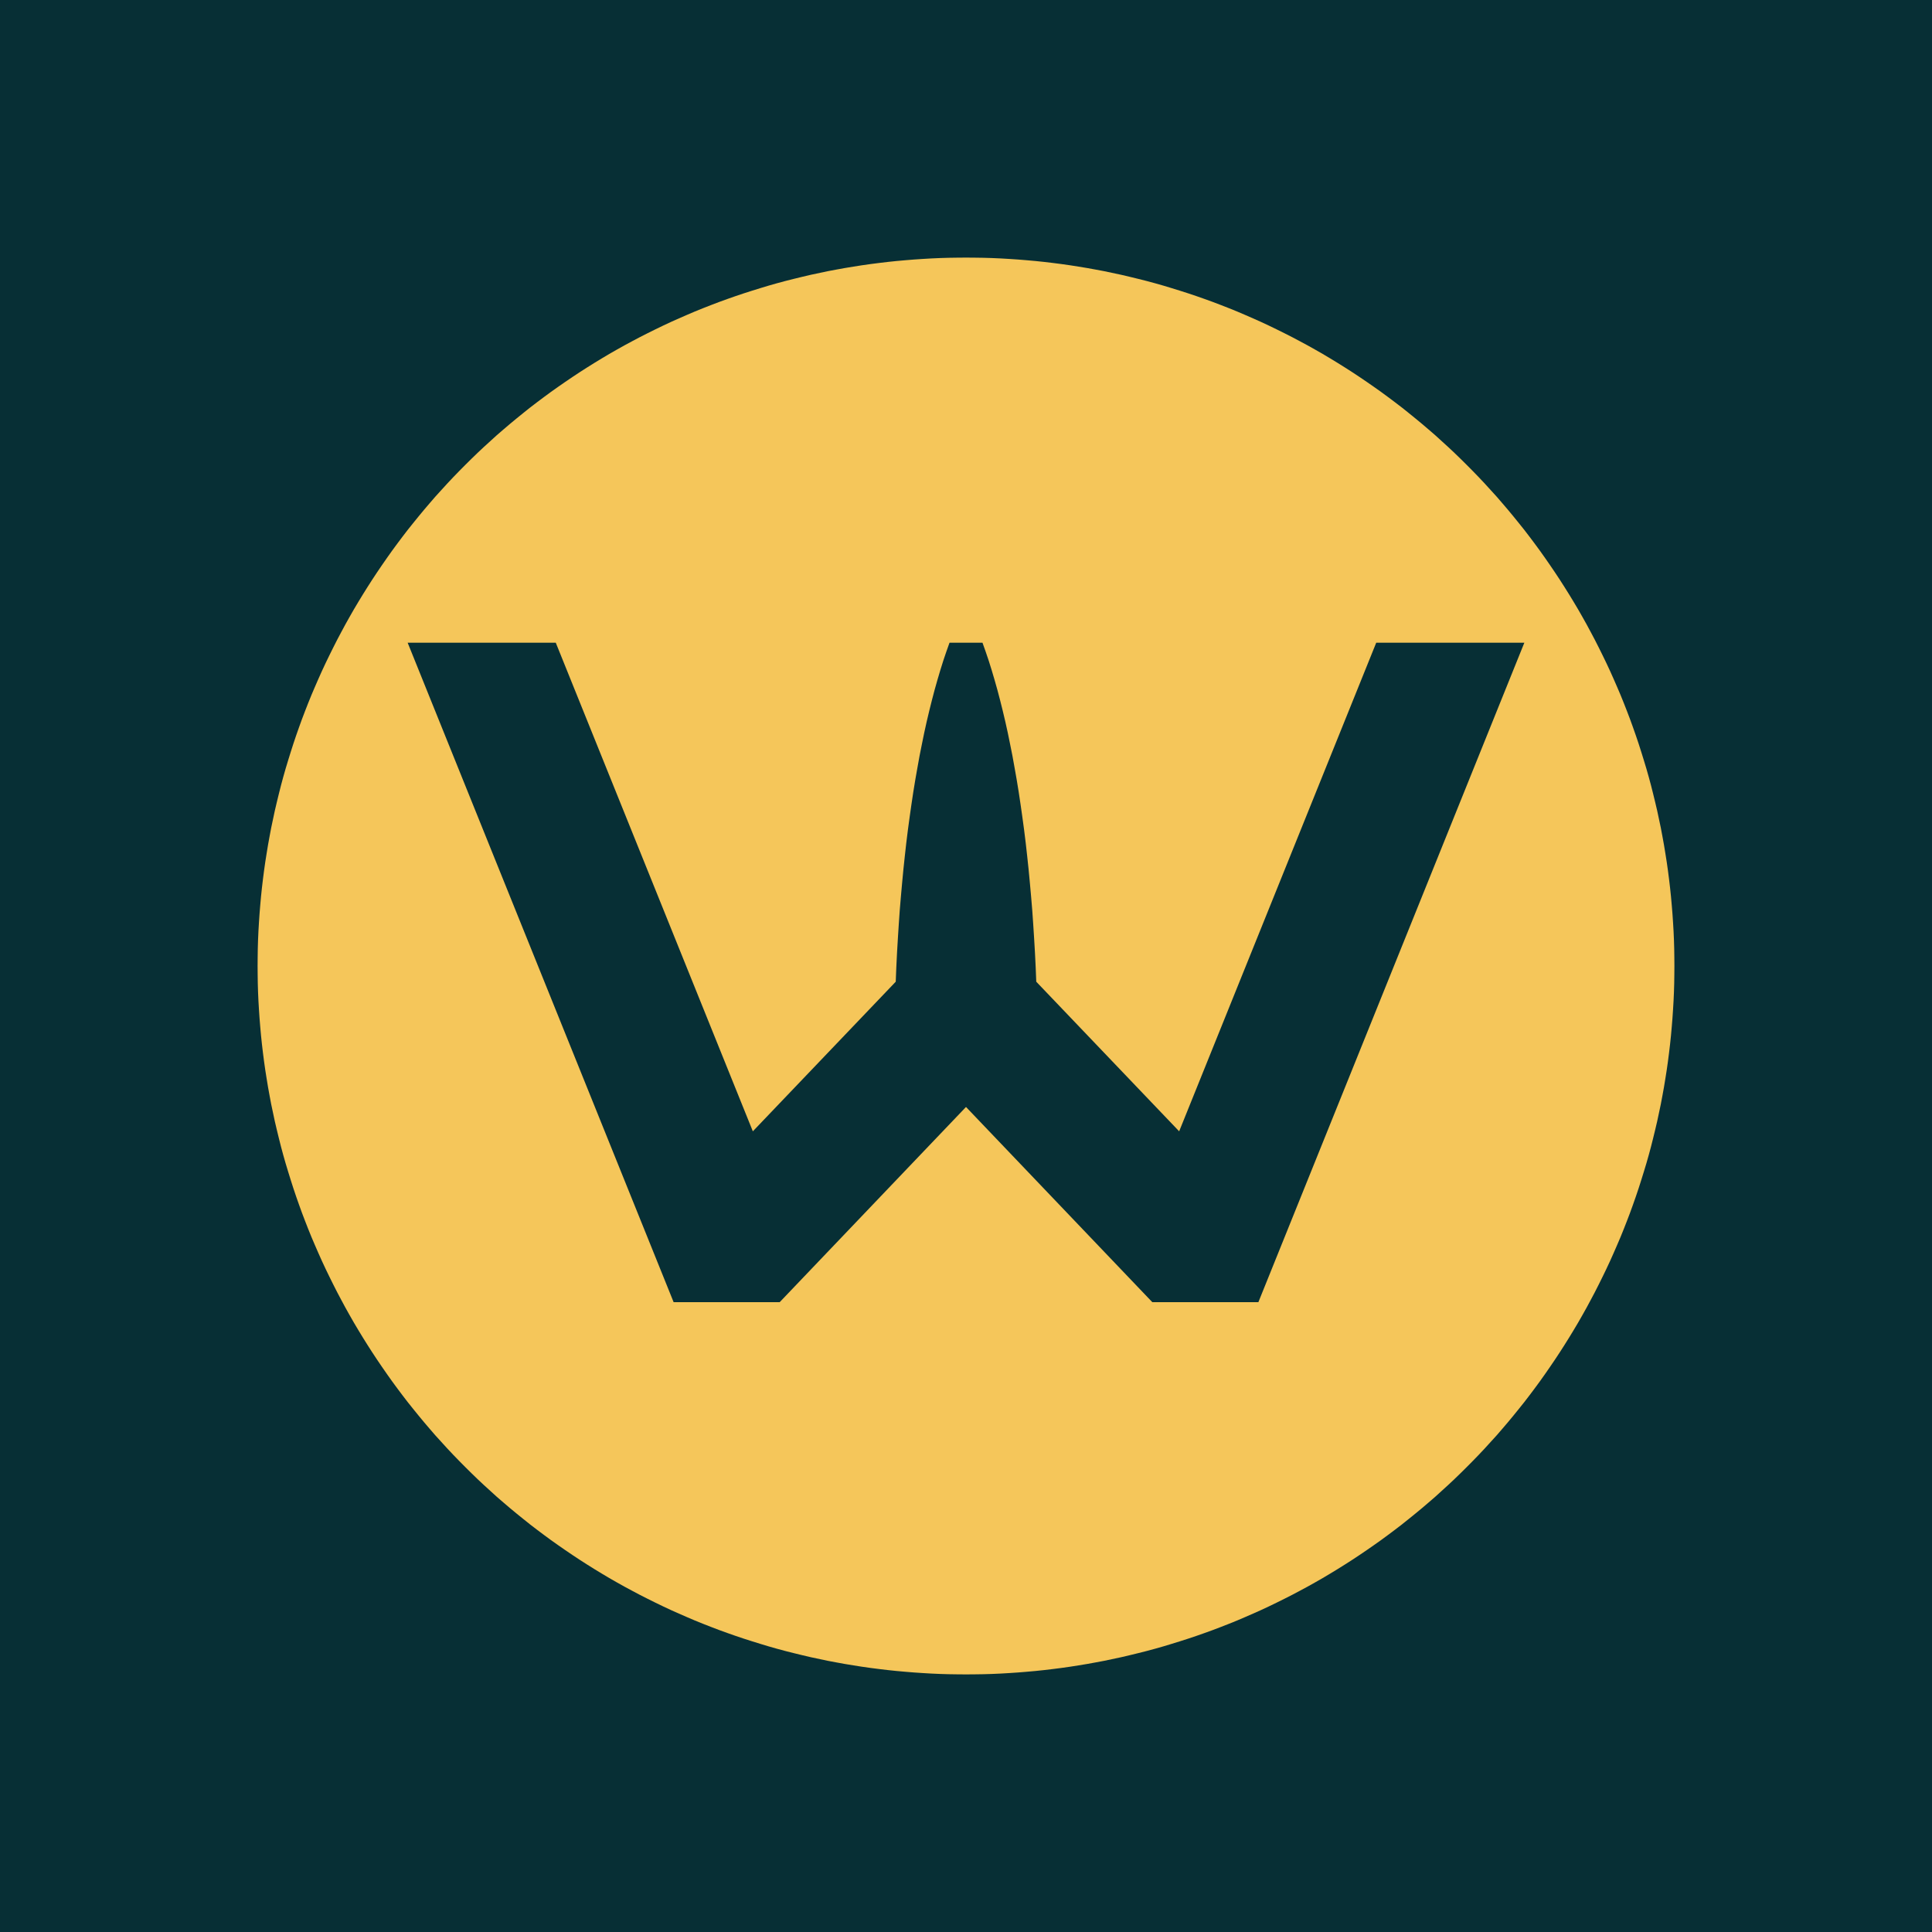
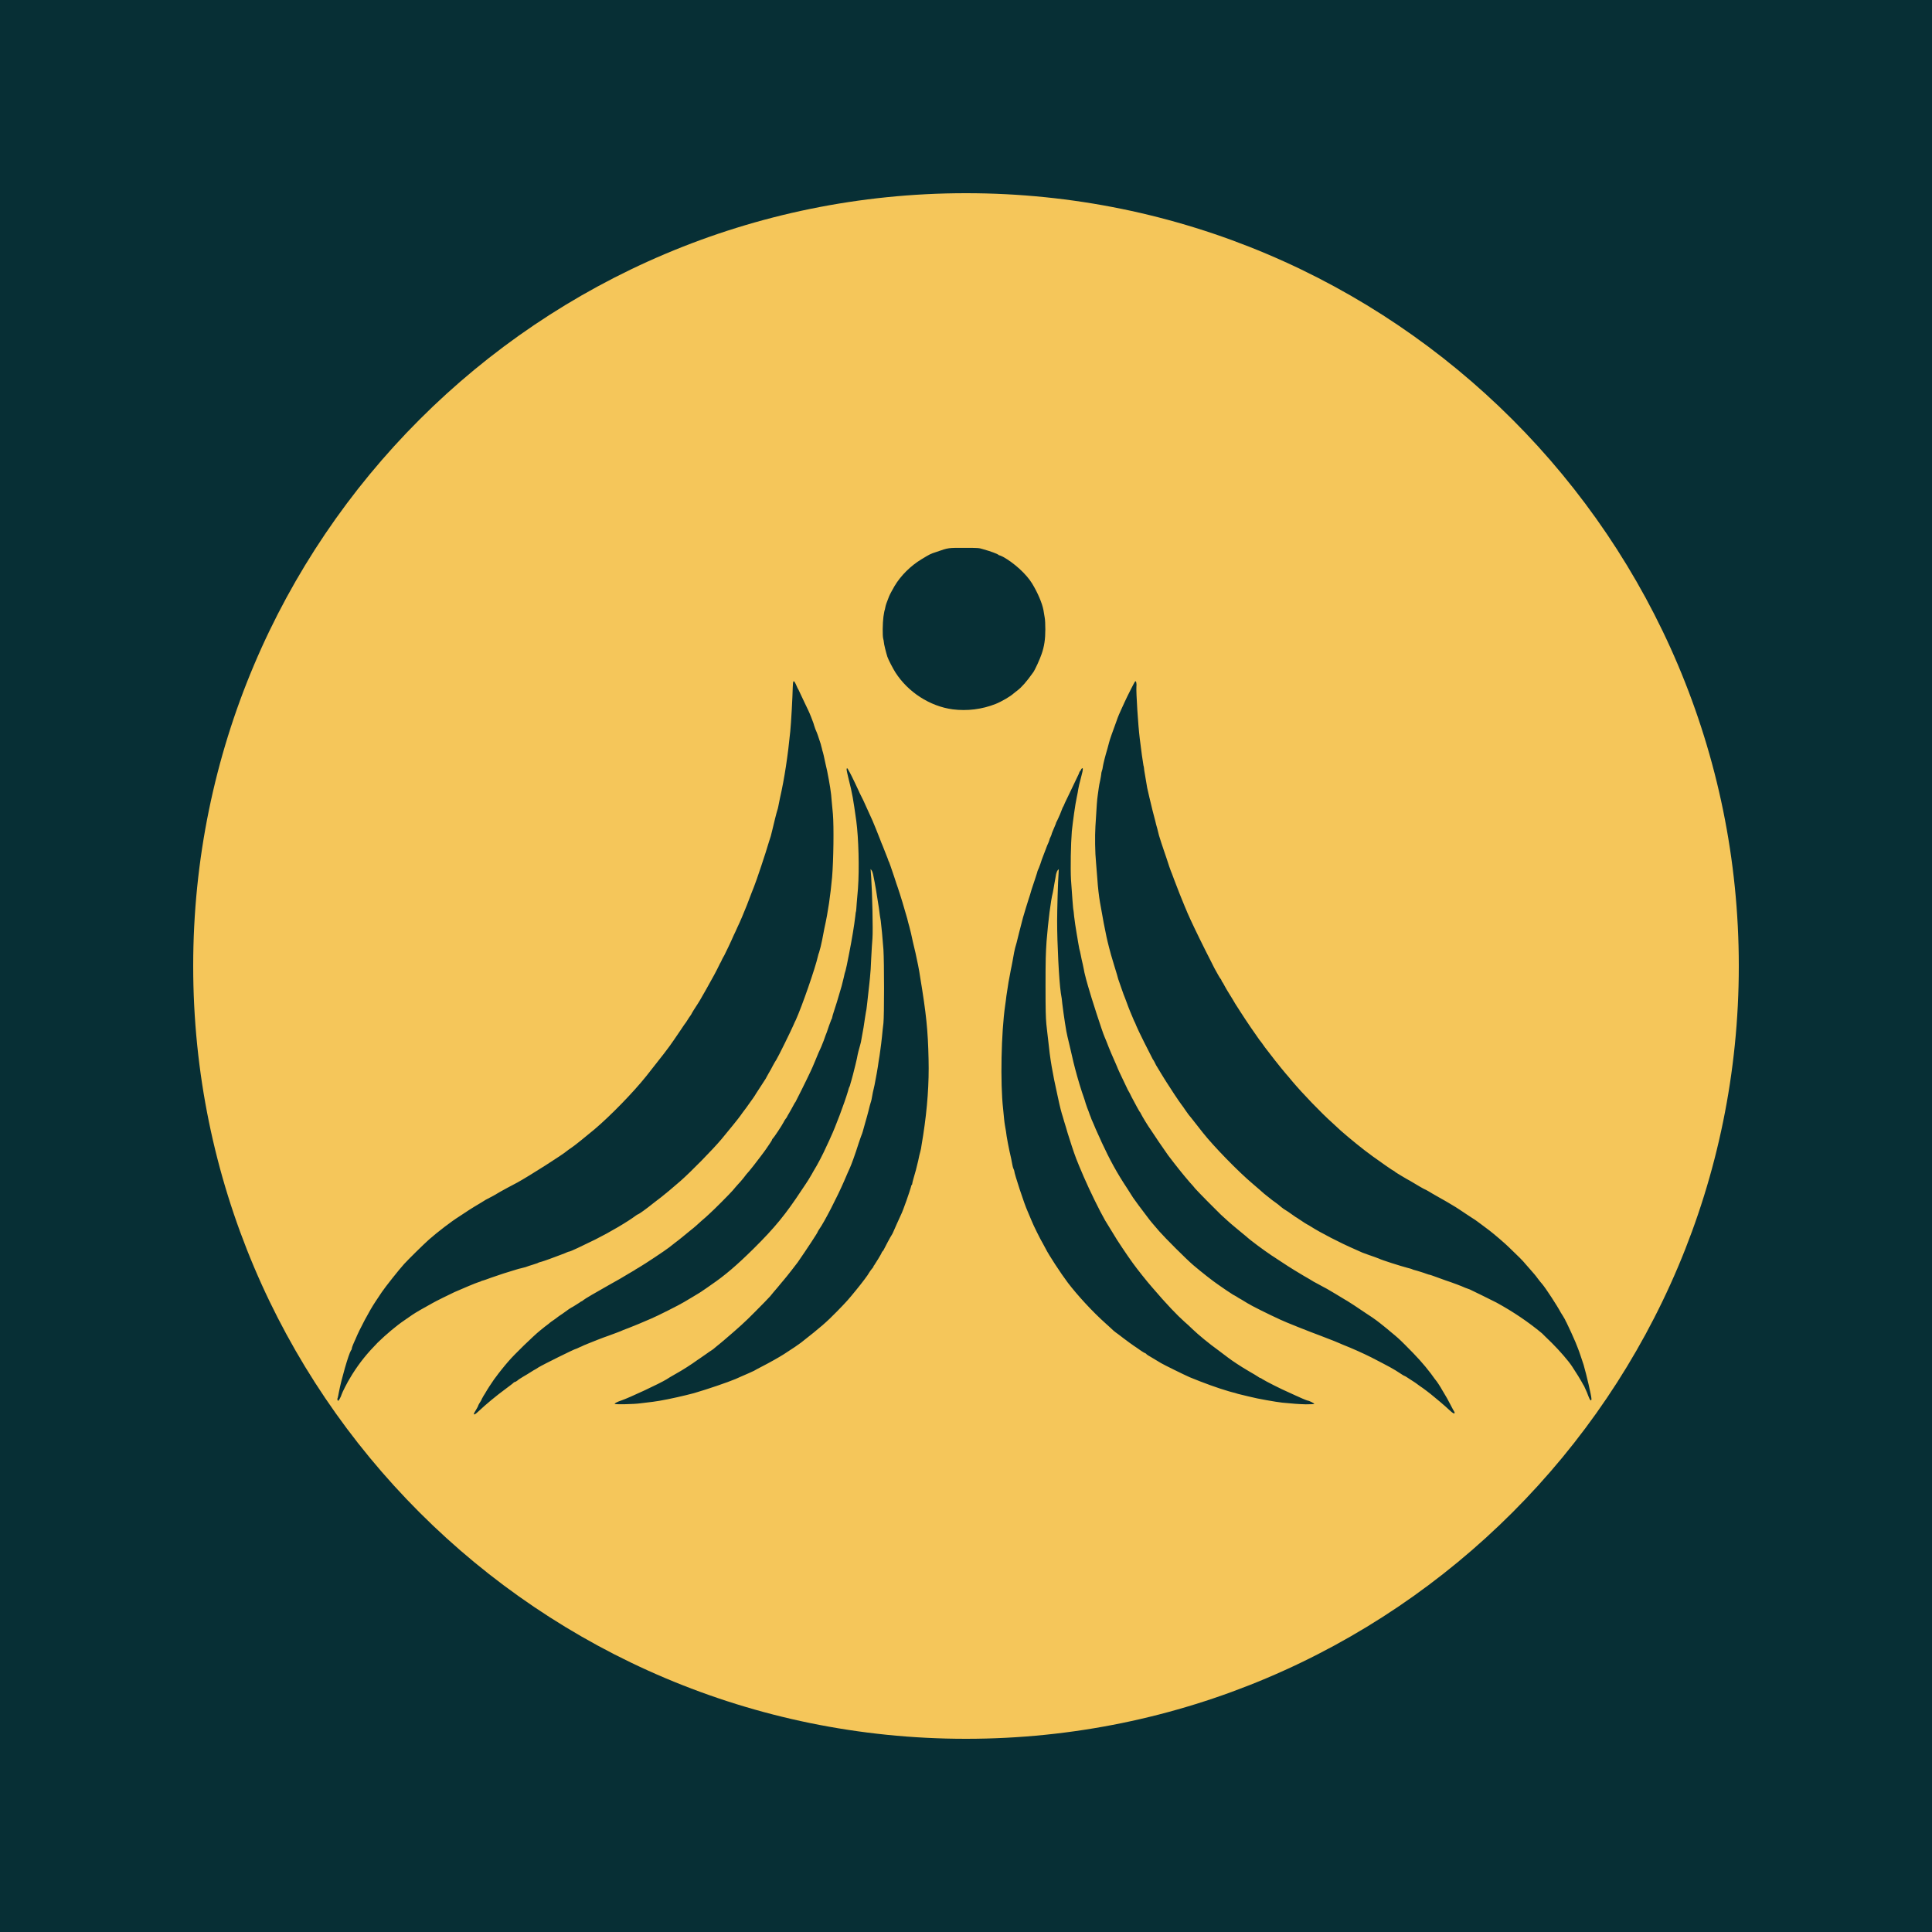
- <svg xmlns="http://www.w3.org/2000/svg" viewBox="0 0 240 240" color="#16302F" role="img" aria-label="SaWadee Burn avatar">
+ <svg xmlns="http://www.w3.org/2000/svg" viewBox="0 0 240 240" role="img" aria-label="SaWadee Burn avatar">
  <rect width="240" height="240" fill="#072F35" />
-   <g transform="translate(120 120) scale(0.80) translate(-120 -120)">
-     <path fill="#F5C65A" fill-rule="evenodd" d="M229.99 118.65 229.97 117.3 229.93 115.95 229.87 114.6 229.79 113.25 229.7 111.91 229.59 110.56 229.47 109.22 229.33 107.88 229.17 106.53 229 105.2 228.81 103.86 228.6 102.53 228.38 101.19 228.14 99.87 227.89 98.54 227.61 97.22 227.33 95.9 227.02 94.58 226.7 93.27 226.37 91.96 226.02 90.66 225.65 89.36 225.26 88.07 224.86 86.78 224.45 85.5 224.02 84.22 223.57 82.94 223.11 81.67 222.63 80.41 222.14 79.16 221.63 77.9 221.1 76.66 220.56 75.42 220.01 74.19 219.44 72.97 218.85 71.75 218.25 70.54 217.64 69.34 217.01 68.15 216.37 66.96 215.71 65.78 215.04 64.61 214.35 63.45 213.65 62.3 212.93 61.15 212.2 60.01 211.46 58.89 210.7 57.77 209.93 56.66 209.15 55.56 208.35 54.47 207.54 53.39 206.72 52.32 205.88 51.27 205.03 50.22 204.17 49.18 203.29 48.15 202.41 47.13 201.5 46.13 200.59 45.13 199.67 44.15 198.73 43.18 197.78 42.22 196.82 41.27 195.85 40.33 194.87 39.41 193.87 38.5 192.87 37.59 191.85 36.71 190.82 35.83 189.78 34.97 188.73 34.12 187.68 33.28 186.61 32.46 185.53 31.65 184.44 30.85 183.34 30.07 182.23 29.3 181.11 28.54 179.99 27.8 178.85 27.07 177.7 26.35 176.55 25.65 175.39 24.96 174.22 24.29 173.04 23.63 171.85 22.99 170.66 22.36 169.46 21.75 168.25 21.15 167.03 20.56 165.81 19.99 164.58 19.44 163.34 18.9 162.1 18.37 160.84 17.86 159.59 17.37 158.33 16.89 157.06 16.43 155.78 15.98 154.5 15.55 153.22 15.14 151.93 14.74 150.64 14.35 149.34 13.98 148.04 13.63 146.73 13.3 145.42 12.98 144.1 12.67 142.78 12.39 141.46 12.11 140.13 11.86 138.81 11.62 137.47 11.4 136.14 11.19 134.8 11 133.47 10.83 132.12 10.67 130.78 10.53 129.44 10.41 128.09 10.3 126.75 10.21 125.4 10.13 124.05 10.07 122.7 10.03 121.35 10.01 120 10 118.65 10.01 117.3 10.03 115.95 10.07 114.6 10.13 113.25 10.21 111.91 10.3 110.56 10.41 109.22 10.53 107.88 10.67 106.53 10.83 105.2 11 103.86 11.19 102.53 11.4 101.19 11.62 99.87 11.86 98.54 12.11 97.22 12.39 95.9 12.67 94.58 12.98 93.27 13.3 91.96 13.63 90.66 13.98 89.36 14.35 88.07 14.74 86.78 15.14 85.5 15.55 84.22 15.98 82.94 16.43 81.67 16.89 80.41 17.37 79.16 17.86 77.9 18.37 76.66 18.9 75.42 19.44 74.19 19.99 72.97 20.56 71.75 21.15 70.54 21.75 69.34 22.36 68.15 22.99 66.96 23.63 65.78 24.29 64.61 24.96 63.45 25.65 62.3 26.35 61.15 27.07 60.01 27.8 58.89 28.54 57.77 29.3 56.66 30.07 55.56 30.85 54.47 31.65 53.39 32.46 52.32 33.28 51.27 34.12 50.22 34.97 49.18 35.83 48.15 36.71 47.13 37.59 46.13 38.5 45.13 39.41 44.15 40.33 43.18 41.27 42.22 42.22 41.27 43.18 40.33 44.15 39.41 45.13 38.5 46.13 37.59 47.13 36.71 48.15 35.83 49.18 34.97 50.22 34.12 51.27 33.28 52.32 32.46 53.39 31.65 54.47 30.85 55.56 30.07 56.66 29.3 57.77 28.54 58.89 27.8 60.01 27.07 61.15 26.35 62.3 25.65 63.45 24.96 64.61 24.29 65.78 23.63 66.96 22.99 68.15 22.36 69.34 21.75 70.54 21.15 71.75 20.56 72.97 19.99 74.19 19.44 75.42 18.9 76.66 18.37 77.9 17.86 79.16 17.37 80.41 16.89 81.67 16.43 82.94 15.98 84.22 15.55 85.5 15.14 86.78 14.74 88.07 14.35 89.36 13.98 90.66 13.63 91.96 13.3 93.27 12.98 94.58 12.67 95.9 12.39 97.22 12.11 98.54 11.86 99.87 11.62 101.19 11.4 102.53 11.19 103.86 11 105.2 10.83 106.53 10.67 107.88 10.53 109.22 10.41 110.56 10.3 111.91 10.21 113.25 10.13 114.6 10.07 115.95 10.03 117.3 10.01 118.65 10 120 10.01 121.35 10.03 122.7 10.07 124.05 10.13 125.4 10.21 126.75 10.3 128.09 10.41 129.44 10.53 130.78 10.67 132.12 10.83 133.47 11 134.8 11.19 136.14 11.4 137.47 11.62 138.81 11.86 140.13 12.11 141.46 12.39 142.78 12.67 144.1 12.98 145.42 13.3 146.73 13.63 148.04 13.98 149.34 14.35 150.64 14.74 151.93 15.14 153.22 15.55 154.5 15.98 155.78 16.43 157.06 16.89 158.33 17.37 159.59 17.86 160.84 18.37 162.1 18.9 163.34 19.44 164.58 19.99 165.81 20.56 167.03 21.15 168.25 21.75 169.46 22.36 170.66 22.99 171.85 23.63 173.04 24.29 174.22 24.96 175.39 25.65 176.55 26.35 177.7 27.07 178.85 27.8 179.99 28.54 181.11 29.3 182.23 30.07 183.34 30.85 184.44 31.65 185.53 32.46 186.61 33.28 187.68 34.12 188.73 34.97 189.78 35.83 190.82 36.71 191.85 37.59 192.87 38.5 193.87 39.41 194.87 40.33 195.85 41.27 196.82 42.22 197.78 43.18 198.73 44.15 199.67 45.13 200.59 46.13 201.5 47.13 202.41 48.15 203.29 49.18 204.17 50.22 205.03 51.27 205.88 52.32 206.72 53.39 207.54 54.47 208.35 55.56 209.15 56.66 209.93 57.77 210.7 58.89 211.46 60.01 212.2 61.15 212.93 62.3 213.65 63.45 214.35 64.61 215.04 65.78 215.71 66.96 216.37 68.15 217.01 69.34 217.64 70.54 218.25 71.75 218.85 72.97 219.44 74.19 220.01 75.42 220.56 76.66 221.1 77.9 221.63 79.16 222.14 80.41 222.63 81.67 223.11 82.94 223.57 84.22 224.02 85.5 224.45 86.78 224.86 88.07 225.26 89.36 225.65 90.66 226.02 91.96 226.37 93.27 226.7 94.58 227.02 95.9 227.33 97.22 227.61 98.54 227.89 99.87 228.14 101.19 228.38 102.53 228.6 103.86 228.81 105.2 229 106.53 229.17 107.88 229.33 109.22 229.47 110.56 229.59 111.91 229.7 113.25 229.79 114.6 229.87 115.95 229.93 117.3 229.97 118.65 229.99 120 230 121.35 229.99 122.7 229.97 124.05 229.93 125.4 229.87 126.75 229.79 128.09 229.7 129.44 229.59 130.78 229.47 132.12 229.33 133.47 229.17 134.8 229 136.14 228.81 137.47 228.6 138.81 228.38 140.13 228.14 141.46 227.89 142.78 227.61 144.1 227.33 145.42 227.02 146.73 226.7 148.04 226.37 149.34 226.02 150.64 225.65 151.93 225.26 153.22 224.86 154.5 224.45 155.78 224.02 157.06 223.57 158.33 223.11 159.59 222.63 160.84 222.14 162.1 221.63 163.34 221.1 164.58 220.56 165.81 220.01 167.03 219.44 168.25 218.85 169.46 218.25 170.66 217.64 171.85 217.01 173.04 216.37 174.22 215.71 175.39 215.04 176.55 214.35 177.7 213.65 178.85 212.93 179.99 212.2 181.11 211.46 182.23 210.7 183.34 209.93 184.44 209.15 185.53 208.35 186.61 207.54 187.68 206.72 188.73 205.88 189.78 205.03 190.82 204.17 191.85 203.29 192.87 202.41 193.87 201.5 194.87 200.59 195.85 199.67 196.82 198.73 197.78 197.78 198.73 196.82 199.67 195.85 200.59 194.87 201.5 193.87 202.41 192.87 203.29 191.85 204.17 190.82 205.03 189.78 205.88 188.73 206.72 187.68 207.54 186.61 208.35 185.53 209.15 184.44 209.93 183.34 210.7 182.23 211.46 181.11 212.2 179.99 212.93 178.85 213.65 177.7 214.35 176.55 215.04 175.39 215.71 174.22 216.37 173.04 217.01 171.85 217.64 170.66 218.25 169.46 218.85 168.25 219.44 167.03 220.01 165.81 220.56 164.58 221.1 163.34 221.63 162.1 222.14 160.84 222.63 159.59 223.11 158.33 223.57 157.06 224.02 155.78 224.45 154.5 224.86 153.22 225.26 151.93 225.65 150.64 226.02 149.34 226.37 148.04 226.7 146.73 227.02 145.42 227.33 144.1 227.61 142.78 227.89 141.46 228.14 140.13 228.38 138.81 228.6 137.47 228.81 136.14 229 134.8 229.17 133.47 229.33 132.12 229.47 130.78 229.59 129.44 229.7 128.09 229.79 126.75 229.87 125.4 229.93 124.05 229.97 122.7 229.99 121.35 230 120Z M120 141.89 91.07 172.2 74.6 172.2 33.3 69.8 56.3 69.8 86.9 145.67 109.09 122.44 109.18 120.19 109.29 117.96 109.42 115.75 109.56 113.55 109.71 111.38 109.89 109.23 110.08 107.11 110.28 105 110.5 102.93 110.73 100.87 110.98 98.85 111.25 96.86 111.53 94.89 111.82 92.96 112.13 91.06 112.46 89.19 112.79 87.36 113.15 85.56 113.51 83.8 113.89 82.08 114.29 80.39 114.7 78.75 115.12 77.15 115.56 75.59 116.01 74.07 116.47 72.6 116.95 71.18 117.44 69.8 122.56 69.8 123.05 71.18 123.53 72.6 123.99 74.07 124.44 75.59 124.88 77.15 125.3 78.75 125.71 80.39 126.11 82.08 126.49 83.8 126.85 85.56 127.21 87.36 127.54 89.19 127.87 91.06 128.18 92.96 128.47 94.89 128.75 96.86 129.02 98.85 129.27 100.87 129.5 102.93 129.72 105 129.92 107.11 130.11 109.23 130.29 111.38 130.44 113.55 130.58 115.75 130.71 117.96 130.82 120.19 130.91 122.44 153.1 145.67 183.7 69.8 206.7 69.8 165.4 172.2 148.93 172.2Z" />
+   <circle cx="120" cy="120" r="96" fill="#F5C65A" />
+   <g transform="translate(41.9 67.1) scale(0.62)">
+     <path fill="#072F35" fill-rule="evenodd" transform="translate(0 1.5) scale(0.4148)" d="M66.0 418.4C66.0 418.2 66.4 417.4 67.0 416.5C67.5 415.6 68.0 414.8 68.0 414.6C68.0 414.5 68.3 413.8 68.7 413.2C69.1 412.6 69.6 411.8 69.7 411.5C69.8 411.1 70.1 410.7 70.2 410.5C70.3 410.2 70.9 409.3 71.4 408.5C72.4 406.7 74.5 403.5 75.7 401.8C76.1 401.3 76.7 400.5 76.9 400.2C77.5 399.3 81.0 394.9 82.7 393.0C85.5 389.7 94.8 380.7 97.9 378.2C99.6 376.8 101.5 375.3 102.1 374.9C102.6 374.4 104.0 373.4 105.2 372.6C106.3 371.7 107.9 370.6 108.7 370.1C111.5 368.0 112.6 367.3 114.1 366.5C114.9 366.0 116.1 365.2 116.8 364.8C117.4 364.3 118.0 364.0 118.1 364.0C118.2 364.0 118.5 363.8 118.8 363.5C119.3 363.0 125.1 359.6 131.0 356.3C133.1 355.1 135.6 353.7 136.5 353.2C139.4 351.5 143.0 349.3 143.6 349.0C143.9 348.7 144.9 348.2 145.7 347.7C148.6 346.0 158.4 339.5 160.3 338.0C160.9 337.5 162.2 336.5 163.1 335.8C164.0 335.1 165.5 334.0 166.3 333.3C167.1 332.6 169.1 331.0 170.7 329.7C172.3 328.5 174.6 326.4 175.9 325.2C177.2 324.1 178.9 322.6 179.5 322.0C182.0 319.8 189.6 312.1 191.0 310.5C191.7 309.6 192.9 308.3 193.5 307.6C194.2 306.9 195.4 305.5 196.2 304.5C197.0 303.4 198.2 301.9 198.9 301.2C199.5 300.4 200.5 299.2 201.0 298.6C201.5 297.9 203.0 296.0 204.3 294.3C205.5 292.7 206.8 291.0 207.1 290.5C207.4 290.1 208.1 289.0 208.8 288.0C209.4 287.1 210.0 286.2 210.0 286.0C210.0 285.9 210.1 285.6 210.3 285.5C210.8 285.1 214.8 279.1 215.6 277.5C215.9 276.9 216.3 276.2 216.5 276.0C216.7 275.8 216.9 275.4 217.1 275.2C217.2 274.9 217.7 274.0 218.2 273.2C218.7 272.3 219.6 270.8 220.1 269.8C220.6 268.9 221.1 267.9 221.3 267.8C221.5 267.5 227.0 256.5 228.7 252.8C229.1 252.0 230.0 249.9 230.7 248.2C231.4 246.5 232.2 244.6 232.4 244.1C233.5 241.7 234.0 240.7 235.0 238.0C235.5 236.4 236.2 234.7 236.4 234.2C236.6 233.7 237.1 232.2 237.6 230.7C238.1 229.3 238.6 228.0 238.7 227.8C238.8 227.7 239.0 227.4 239.0 227.1C239.0 226.9 239.5 225.0 240.2 223.0C240.9 221.0 241.8 217.9 242.3 216.2C242.8 214.5 243.4 212.5 243.6 211.8C243.8 211.1 244.2 209.3 244.6 207.8C244.9 206.3 245.3 204.7 245.5 204.3C245.6 203.9 245.9 202.7 246.1 201.7C246.3 200.7 246.8 198.2 247.2 196.2C248.6 189.1 249.7 182.4 250.2 178.1C250.3 176.8 250.5 175.6 250.6 175.5C250.6 175.4 250.8 173.7 250.9 171.7C251.1 169.7 251.3 166.6 251.5 164.7C252.2 155.1 251.8 140.3 250.7 132.1C249.2 121.4 248.8 118.9 247.0 111.8C246.0 107.6 245.8 106.8 246.2 106.6C246.3 106.5 246.6 106.8 246.8 107.3C247.0 107.7 247.4 108.4 247.6 108.7C248.1 109.5 252.0 117.7 252.0 117.8C252.0 117.9 252.4 118.7 252.9 119.7C253.4 120.6 254.6 123.1 255.5 125.2C257.4 129.4 257.8 130.3 258.5 131.8C259.2 133.4 261.1 138.1 262.1 140.7C262.6 142.0 263.2 143.6 263.5 144.2C264.1 145.8 265.5 149.2 265.9 150.3C266.1 150.9 266.3 151.6 266.5 151.8C266.8 152.5 267.2 153.7 269.0 159.0C269.8 161.4 270.5 163.7 270.7 164.1C272.0 167.9 274.0 174.5 275.3 179.2C275.5 180.2 276.0 181.9 276.3 183.0C276.9 185.3 277.3 186.9 278.0 190.3C278.4 191.8 278.9 194.3 279.3 195.8C280.1 199.4 281.1 204.2 281.5 207.2C284.5 225.3 285.3 233.1 285.6 247.1C285.9 258.6 285.0 270.9 283.0 283.8C282.7 285.5 282.4 287.7 282.2 288.7C282.1 289.7 281.8 291.1 281.6 291.8C281.4 292.5 280.9 294.4 280.6 296.1C279.8 299.5 279.2 301.9 278.3 304.8C278.0 305.9 277.7 307.0 277.7 307.3C277.7 307.5 277.6 307.7 277.5 307.8C277.3 307.9 277.2 308.3 277.1 308.8C276.6 310.7 273.3 320.3 272.2 322.4C271.2 324.5 269.4 328.6 268.7 330.2C268.4 331.0 268.0 331.7 267.8 332.0C267.5 332.3 264.2 338.5 263.9 339.2C263.8 339.4 263.6 339.7 263.4 339.9C263.1 340.1 263.0 340.4 263.0 340.5C263.0 340.8 259.7 346.2 259.3 346.7C259.1 346.8 259.0 347.1 259.0 347.2C259.0 347.4 258.6 348.0 258.1 348.5C257.6 349.1 257.1 349.9 256.9 350.2C256.5 351.1 253.4 355.2 250.7 358.5C246.7 363.4 246.0 364.2 241.2 369.1C236.4 374.0 233.7 376.4 224.0 384.0C222.7 385.0 220.2 386.7 215.7 389.6C213.5 391.0 209.1 393.5 205.2 395.5C203.5 396.4 201.7 397.3 201.3 397.6C200.5 398.0 197.6 399.3 195.0 400.4C193.9 400.9 192.7 401.4 192.3 401.6C188.5 403.2 178.8 406.5 172.3 408.4C167.8 409.6 160.4 411.3 155.6 412.1C153.4 412.5 152.3 412.6 146.5 413.3C142.9 413.8 134.2 413.9 134.0 413.6C133.9 413.3 135.2 412.6 137.3 411.9C140.9 410.7 155.7 403.8 159.1 401.7C160.3 400.9 160.5 400.8 163.8 398.9C166.4 397.5 171.4 394.3 174.1 392.3C174.8 391.9 175.8 391.1 176.3 390.8C176.9 390.4 177.9 389.7 178.6 389.2C179.3 388.7 180.1 388.1 180.5 387.9C180.9 387.7 182.1 386.8 183.2 385.8C184.4 384.9 186.2 383.3 187.3 382.4C193.6 377.0 196.7 374.3 201.9 369.0C205.2 365.7 208.4 362.4 209.1 361.6C209.8 360.7 211.4 358.8 212.7 357.3C213.9 355.8 215.3 354.2 215.7 353.7C217.1 352.1 221.6 346.3 222.4 345.2C226.9 338.7 232.0 330.9 232.0 330.6C232.0 330.5 232.3 329.9 232.8 329.2C235.2 325.9 241.7 313.2 244.8 306.0C246.0 303.1 247.3 300.3 247.6 299.6C248.3 298.1 250.2 292.9 251.8 287.8C252.4 285.9 253.1 284.1 253.2 283.8C253.3 283.6 253.6 282.8 253.8 282.1C254.0 281.4 254.5 279.5 255.0 277.8C255.5 276.2 256.2 273.5 256.6 272.0C257.0 270.4 257.4 268.7 257.6 268.2C257.9 267.4 258.2 266.1 258.7 263.1C258.9 262.4 259.2 260.8 259.5 259.6C260.1 256.6 261.1 251.2 261.5 248.0C261.8 246.5 262.1 244.1 262.3 242.7C262.5 241.3 262.9 238.3 263.1 236.2C263.3 234.1 263.6 231.1 263.8 229.7C264.2 226.1 264.2 200.4 263.8 194.1C263.4 188.6 262.8 182.6 262.5 180.2C262.3 179.3 261.9 176.5 261.6 174.0C261.2 171.4 260.6 167.5 260.2 165.2C259.8 162.9 259.3 160.1 259.0 158.8C258.8 157.5 258.4 156.3 258.1 155.9C257.8 155.5 257.6 155.2 257.6 155.3C257.6 155.3 257.7 157.2 257.9 159.5C258.4 166.7 258.8 184.8 258.5 188.7C258.3 190.6 258.1 194.9 257.9 198.3C257.8 201.8 257.5 206.0 257.3 207.7C257.1 209.4 256.9 212.0 256.7 213.3C256.0 219.6 255.7 222.5 255.6 223.0C255.5 223.3 255.2 225.2 254.9 227.1C254.5 230.2 254.0 233.0 253.2 237.3C253.1 238.2 252.8 239.4 252.6 240.1C252.0 242.1 251.4 244.4 251.0 246.7C250.5 249.0 250.4 249.3 249.1 254.5C248.6 256.3 248.1 258.3 247.9 258.8C247.8 259.3 247.6 259.9 247.5 260.2C247.3 260.4 246.9 261.6 246.6 262.8C245.0 268.2 240.5 280.2 238.3 284.8C238.0 285.5 237.3 287.1 236.7 288.3C234.4 293.4 232.2 297.6 230.0 301.2C229.7 301.7 229.3 302.4 229.1 302.8C228.1 304.5 227.7 305.3 224.3 310.3C216.6 322.0 211.4 328.4 201.0 338.7C193.1 346.5 187.3 351.5 180.7 356.0C179.1 357.1 177.2 358.5 176.5 358.9C175.9 359.4 173.7 360.7 171.7 361.9C169.7 363.1 167.8 364.2 167.5 364.4C165.6 365.6 154.3 371.3 151.6 372.4C146.3 374.7 144.1 375.6 140.8 376.9C138.9 377.6 137.1 378.3 136.8 378.5C136.0 378.8 134.0 379.6 131.2 380.6C128.5 381.5 122.2 384.0 120.8 384.6C120.3 384.8 119.6 385.1 119.1 385.3C118.7 385.5 117.7 386.0 116.9 386.3C116.1 386.7 115.4 387.0 115.3 387.0C114.7 387.0 99.2 394.7 97.1 396.0C96.4 396.5 95.7 396.9 95.5 397.0C95.2 397.1 94.3 397.7 93.5 398.2C92.6 398.8 90.9 399.8 89.7 400.5C88.5 401.2 87.3 402.0 86.9 402.4C86.5 402.7 86.0 403.0 85.8 403.0C85.7 403.0 85.4 403.1 85.2 403.3C85.1 403.5 83.4 404.8 81.5 406.2C76.6 409.8 71.8 413.8 68.3 417.1C66.6 418.7 66.0 419.0 66.0 418.4ZM537.2 416.6C536.3 415.7 534.3 414.0 532.8 412.7C531.3 411.5 529.7 410.1 529.3 409.8C528.3 408.9 524.1 405.7 522.8 404.9C522.3 404.5 521.4 403.9 520.9 403.5C520.4 403.2 519.3 402.4 518.6 402.0C517.8 401.5 516.7 400.8 516.3 400.5C515.8 400.2 515.4 400.0 515.3 400.0C515.2 400.0 514.4 399.5 513.5 398.9C510.2 396.7 508.3 395.7 499.6 391.2C495.4 389.1 490.3 386.8 485.7 385.0C485.1 384.7 483.3 384.0 481.7 383.3C480.1 382.7 477.1 381.5 475.0 380.7C469.8 378.8 457.5 373.9 455.5 372.9C449.4 370.1 441.6 366.2 439.7 365.0C439.3 364.8 438.1 364.0 436.9 363.3C435.8 362.7 434.6 362.0 434.4 361.8C434.2 361.7 433.4 361.2 432.6 360.8C431.8 360.3 430.4 359.4 429.4 358.7C428.4 358.0 426.6 356.8 425.5 356.0C423.1 354.4 417.5 350.0 413.5 346.6C410.2 343.8 399.8 333.4 397.1 330.3C394.4 327.2 392.6 325.1 391.3 323.3C388.3 319.4 385.2 315.2 384.4 314.0C383.9 313.2 382.6 311.2 381.6 309.6C376.5 301.9 373.2 295.8 369.2 287.2C369.0 286.6 368.1 284.8 367.4 283.2C366.7 281.6 365.7 279.5 365.4 278.6C365.0 277.6 364.5 276.5 364.3 276.1C364.2 275.7 363.8 274.7 363.5 274.0C363.2 273.2 362.7 271.6 362.2 270.5C361.8 269.3 361.2 267.7 361.0 266.8C360.7 266.0 360.2 264.3 359.7 263.0C358.1 258.1 356.6 252.7 355.6 248.6C354.4 243.2 352.9 237.1 352.7 236.2C352.1 234.0 350.9 226.0 350.2 220.3C350.1 219.0 349.8 216.6 349.5 215.2C348.6 209.1 347.7 191.2 347.7 180.3C347.7 175.3 348.1 160.7 348.4 157.3L348.5 155.3L348.0 155.8C347.7 156.1 347.4 156.9 347.2 157.7C347.1 158.5 346.7 160.5 346.4 162.2C346.1 163.9 345.8 165.9 345.6 166.7C344.6 170.6 343.4 180.2 342.6 190.1C342.2 196.2 342.1 198.8 342.1 211.6C342.1 223.8 342.2 226.7 342.5 230.2C342.8 232.5 343.1 236.0 343.4 238.1C344.3 247.0 345.4 253.5 347.9 264.7C349.2 270.8 349.7 272.6 350.5 275.1C350.7 275.9 351.4 278.2 352.0 280.1C352.5 282.0 353.1 283.8 353.2 284.1C353.3 284.4 354.0 286.6 354.8 289.1C356.5 294.2 356.9 295.4 360.6 304.0C363.5 310.7 368.2 320.3 370.9 325.0C371.4 325.8 375.6 332.7 376.6 334.3C377.2 335.3 381.1 341.1 381.8 342.1C382.1 342.5 383.2 344.1 384.2 345.5C386.2 348.3 391.2 354.6 393.6 357.3C400.6 365.5 405.8 370.9 409.3 374.0C410.0 374.6 411.7 376.1 413.1 377.5C415.9 380.2 421.1 384.5 425.7 387.8C427.4 389.1 429.4 390.6 430.2 391.2C432.3 392.8 436.2 395.4 440.3 397.8C442.4 399.0 444.4 400.2 444.8 400.5C445.1 400.7 445.5 401.0 445.6 401.0C445.7 401.0 446.3 401.2 446.8 401.6C448.1 402.5 456.0 406.5 459.5 408.0C461.0 408.7 462.6 409.4 463.0 409.6C464.2 410.2 468.4 412.0 468.7 412.0C469.3 412.0 472.0 413.3 471.9 413.6C471.8 413.7 470.5 413.8 467.8 413.8C464.1 413.7 461.8 413.5 456.5 413.0C453.6 412.7 444.0 411.0 441.5 410.3C440.7 410.1 438.8 409.7 437.3 409.3C435.8 409.0 434.1 408.5 433.6 408.3C433.0 408.2 431.7 407.8 430.6 407.5C425.4 406.0 418.5 403.5 411.7 400.7C409.2 399.6 399.4 394.8 397.9 393.9C397.4 393.6 395.6 392.5 393.9 391.5C392.1 390.5 390.7 389.6 390.7 389.4C390.7 389.3 390.5 389.2 390.2 389.1C389.9 389.0 388.9 388.4 387.9 387.7C386.9 387.0 385.5 386.0 384.7 385.5C383.9 385.0 381.8 383.4 379.9 382.0C378.0 380.5 376.2 379.2 375.9 379.0C375.6 378.7 375.1 378.4 374.8 378.1C374.5 377.8 372.9 376.3 371.1 374.7C364.6 368.9 357.5 361.1 352.9 355.1C349.5 350.6 343.5 341.4 342.2 338.7C341.7 337.8 341.1 336.6 340.8 336.1C339.9 334.7 336.1 327.1 335.4 325.2C335.0 324.3 334.2 322.3 333.5 320.7C331.9 317.3 327.0 302.3 327.0 301.1C327.0 300.9 326.8 300.4 326.6 300.0C326.4 299.6 326.2 298.8 326.1 298.2C326.0 297.6 325.7 296.2 325.5 295.1C324.4 290.5 323.2 284.2 323.0 282.0C322.8 280.9 322.6 279.6 322.5 279.1C322.4 278.5 322.2 277.2 322.1 276.1C322.0 275.0 321.8 272.7 321.6 271.0C320.2 258.6 320.7 234.1 322.6 221.1C322.8 219.7 323.1 217.6 323.2 216.5C323.9 211.6 324.5 208.1 325.3 204.1C325.5 203.1 325.9 201.3 326.1 200.1C326.8 196.0 327.2 194.1 327.4 193.4C327.6 192.9 328.5 189.5 329.4 185.7C330.4 181.9 331.3 178.2 331.6 177.4C332.3 174.9 333.0 172.8 333.8 170.2C334.3 168.8 335.0 166.4 335.4 165.0C335.9 163.5 336.6 161.4 337.0 160.2C337.4 159.0 337.8 157.7 338.0 157.1C338.1 156.6 338.3 156.0 338.4 155.8C338.6 155.5 339.1 154.2 339.6 152.8C340.0 151.5 340.6 149.8 340.9 149.1C341.2 148.4 341.7 146.9 342.2 145.7C342.6 144.5 343.2 143.1 343.5 142.5C343.7 141.9 344.0 141.3 344.0 141.1C344.0 140.9 344.2 140.3 344.5 139.8C344.7 139.3 345.0 138.7 345.0 138.6C345.0 138.3 345.4 137.3 346.6 134.5C346.9 133.8 347.2 133.1 347.2 132.9C347.2 132.8 347.4 132.4 347.6 132.1C347.8 131.8 348.4 130.3 349.1 128.8C349.7 127.2 350.3 125.8 350.4 125.5C350.6 125.3 351.1 124.2 351.5 123.2C352.0 122.2 353.6 118.8 355.1 115.7C356.6 112.6 358.0 109.7 358.2 109.2C358.3 108.7 358.6 108.1 358.8 107.9C359.0 107.8 359.2 107.5 359.2 107.3C359.2 107.2 359.4 106.9 359.6 106.7C360.3 106.1 360.3 107.1 359.5 110.0C358.3 114.5 358.2 115.2 357.9 116.7C357.8 117.5 357.5 119.1 357.2 120.5C356.4 124.1 355.3 132.4 354.8 137.0C354.3 143.3 354.1 154.6 354.4 160.4C354.9 167.3 355.4 175.0 355.6 175.2C355.6 175.3 355.8 176.5 355.9 178.0C356.2 180.4 356.6 183.4 357.2 186.8C357.4 187.7 357.6 189.3 357.8 190.4C358.0 191.6 358.3 193.0 358.4 193.7C358.6 194.3 358.9 195.7 359.1 196.7C359.3 197.7 359.7 199.8 360.1 201.3C360.4 202.8 360.8 204.6 360.9 205.3C361.1 206.0 361.4 207.4 361.7 208.5C362.0 209.5 362.4 210.9 362.6 211.7C364.1 217.1 369.6 234.1 370.6 236.3C370.8 236.7 371.2 237.8 371.6 238.7C372.7 241.7 374.9 246.8 376.6 250.6C376.8 251.1 377.0 251.5 377.0 251.6C377.0 251.8 381.2 260.5 381.9 262.0C382.2 262.4 383.1 264.1 383.8 265.6C385.7 269.2 387.3 272.1 387.5 272.4C387.7 272.5 387.9 272.9 388.1 273.3C388.7 274.6 391.8 279.7 393.0 281.3C393.4 281.9 395.1 284.4 396.8 287.0C398.5 289.5 400.5 292.4 401.3 293.5C405.0 298.4 408.6 302.9 411.8 306.6C412.8 307.7 414.0 309.0 414.4 309.6C415.9 311.3 424.2 319.7 426.7 322.1C428.0 323.3 429.5 324.7 430.1 325.2C430.6 325.7 432.5 327.3 434.3 328.8C436.1 330.3 438.2 332.0 438.9 332.6C441.3 334.8 447.6 339.4 451.3 341.9C452.3 342.5 453.3 343.2 453.6 343.4C457.5 346.0 460.7 348.1 466.6 351.6C469.1 353.0 471.2 354.3 471.5 354.5C471.7 354.6 472.8 355.2 474.1 355.9C475.3 356.6 477.1 357.5 478.0 358.0C479.7 359.0 484.3 361.7 486.2 362.9C486.8 363.3 487.6 363.7 487.9 363.9C488.9 364.5 492.6 366.9 497.3 370.1C501.2 372.6 502.7 373.8 505.8 376.3C506.4 376.8 507.7 377.8 508.7 378.7C512.1 381.5 512.8 382.1 515.9 385.2C521.6 390.9 524.6 394.2 528.2 398.9C529.5 400.7 530.8 402.5 531.1 402.8C531.7 403.7 532.3 404.5 533.0 405.7C533.3 406.2 534.0 407.5 534.7 408.6C535.4 409.7 536.7 412.0 537.6 413.8C538.5 415.6 539.4 417.2 539.5 417.3C539.6 417.4 539.7 417.7 539.7 417.9C539.7 418.6 538.8 418.1 537.2 416.6ZM0.1 411.7C0.0 411.5 0.0 411.0 0.2 410.7C0.3 410.3 0.6 409.0 0.8 407.8C1.9 401.9 5.5 389.4 6.6 387.8C6.8 387.6 7.0 387.2 7.0 386.9C7.0 386.7 7.2 385.9 7.6 385.0C7.9 384.2 8.5 383.0 8.8 382.3C10.6 377.8 15.6 368.4 18.5 364.1C19.3 362.9 20.6 360.9 21.5 359.6C23.1 357.2 30.0 348.5 32.3 346.0C34.4 343.7 41.4 336.8 44.3 334.2C48.4 330.6 55.0 325.5 59.0 323.0C61.4 321.4 62.9 320.4 63.7 319.9C64.0 319.7 65.1 319.0 66.1 318.4C67.0 317.9 68.6 316.9 69.6 316.3C70.5 315.7 71.5 315.1 71.7 315.0C71.9 314.9 73.6 314.0 75.5 313.0C77.3 311.9 80.3 310.2 82.2 309.2C84.1 308.2 86.3 307.0 87.1 306.6C92.7 303.5 109.1 293.1 111.2 291.2C111.5 291.0 112.2 290.4 112.9 290.0C114.6 288.9 120.1 284.4 124.2 281.0C131.9 274.5 143.0 263.1 149.3 255.2C156.9 245.6 159.9 241.8 162.6 237.8C163.1 237.0 164.6 234.9 165.8 233.1C167.0 231.3 168.2 229.5 168.5 229.2C168.7 228.9 169.3 227.9 169.9 227.0C170.5 226.2 171.0 225.4 171.0 225.4C171.0 225.2 173.1 221.8 174.2 220.2C174.8 219.3 174.8 219.3 178.1 213.5C181.6 207.3 183.0 204.7 184.2 202.2C184.6 201.3 185.1 200.4 185.3 200.1C185.4 199.8 185.7 199.2 185.9 198.8C186.1 198.4 186.5 197.6 186.9 197.0C187.7 195.4 190.0 190.7 191.5 187.2C191.9 186.4 192.7 184.7 193.3 183.3C194.4 181.1 196.5 176.1 197.8 172.8C199.7 167.7 201.0 164.5 201.2 164.0C202.3 161.4 207.1 147.0 208.5 142.1C208.7 141.4 209.1 140.2 209.4 139.3C209.6 138.5 209.9 137.2 210.1 136.5C210.8 133.5 212.2 127.8 212.5 127.0C212.7 126.5 212.9 125.6 213.0 125.1C213.1 124.5 213.5 122.7 213.8 121.1C216.0 111.6 217.7 100.0 218.8 88.7C219.2 85.0 219.9 72.2 220.0 67.4C220.1 64.0 220.4 63.7 221.5 66.0C221.9 66.9 222.3 67.7 222.4 68.0C222.6 68.2 223.1 69.3 223.7 70.6C224.8 72.9 226.6 76.8 227.5 78.6C228.2 80.0 229.7 83.9 230.0 84.8C230.1 85.2 230.5 86.5 230.9 87.6C231.4 88.7 231.9 90.0 232.1 90.6C232.3 91.1 232.7 92.4 233.0 93.3C233.4 94.3 233.7 95.5 233.8 96.0C233.9 96.4 234.2 97.3 234.3 98.0C234.7 99.1 235.1 101.0 235.8 104.3C236.0 105.3 236.4 106.9 236.6 107.8C237.8 113.8 238.6 118.6 238.8 122.3C238.9 123.4 239.2 126.3 239.4 128.7C239.9 134.7 239.7 150.9 239.0 159.2C238.2 167.8 237.1 175.8 235.3 183.8C235.0 185.3 234.5 187.9 234.2 189.5C233.7 192.1 233.3 193.5 232.7 195.6C232.5 196.0 232.3 196.7 232.2 197.2C230.9 203.1 224.4 221.7 221.5 228.1C221.2 228.6 220.7 229.8 220.3 230.7C219.2 233.3 213.0 245.9 212.1 247.3C211.6 248.0 210.9 249.3 210.4 250.2C210.0 251.1 209.0 252.8 208.3 254.0C207.6 255.3 207.0 256.3 207.0 256.4C207.0 256.4 206.0 258.0 204.8 259.8C203.6 261.6 202.5 263.4 202.2 263.8C201.8 264.6 200.6 266.3 197.5 270.6C196.3 272.2 195.0 273.9 194.7 274.4C194.2 275.2 189.1 281.5 185.6 285.7C181.3 290.8 170.9 301.4 165.8 305.9C161.8 309.4 158.4 312.2 156.5 313.7C155.5 314.5 153.7 315.8 152.6 316.7C149.4 319.3 145.6 322.0 145.3 322.0C145.2 322.0 144.8 322.2 144.4 322.5C140.3 325.6 131.6 330.7 124.6 334.2C118.3 337.3 112.6 340.0 112.1 340.0C112.0 340.0 111.6 340.1 111.1 340.3C110.7 340.5 109.1 341.2 107.6 341.7C106.1 342.3 103.8 343.1 102.5 343.6C101.1 344.1 99.5 344.7 98.7 344.9C97.9 345.1 97.2 345.3 97.1 345.4C96.9 345.6 95.8 345.9 94.6 346.3C93.3 346.7 91.7 347.2 91.0 347.5C90.2 347.7 89.2 348.0 88.7 348.1C88.2 348.2 87.4 348.4 86.8 348.6C85.4 349.0 82.9 349.8 80.3 350.6C79.1 351.0 76.4 351.9 74.4 352.6C72.3 353.4 70.5 354.0 70.4 354.0C70.2 354.0 69.6 354.2 69.1 354.5C68.5 354.7 68.0 354.9 67.9 354.9C67.4 355.0 60.4 357.9 56.6 359.6C55.3 360.2 47.1 364.2 46.0 364.9C41.6 367.3 37.8 369.5 36.2 370.6C35.2 371.3 33.4 372.5 32.3 373.3C28.6 375.8 23.6 380.0 19.5 384.0C14.5 389.1 10.9 393.5 7.3 399.2C7.0 399.7 6.5 400.6 6.1 401.2C5.1 402.7 2.3 408.2 2.1 409.0C1.8 410.1 0.8 411.9 0.5 412.1C0.4 412.1 0.2 412.0 0.1 411.7ZM604.8 411.0C604.6 410.5 604.0 409.2 603.6 408.0C603.1 406.9 602.5 405.5 602.2 404.9C601.8 404.4 601.4 403.5 601.1 403.0C600.7 402.2 598.3 398.3 596.5 395.6C594.7 392.8 590.4 387.9 586.6 384.1C584.3 381.8 582.1 379.8 581.9 379.5C575.4 374.1 568.2 369.2 560.0 364.7C557.7 363.5 548.3 358.9 547.0 358.3C546.1 358.0 545.1 357.6 544.8 357.5C543.4 356.8 538.0 354.8 535.5 354.0C534.3 353.6 532.2 352.8 530.8 352.3C529.5 351.8 527.8 351.2 527.1 351.1C526.4 350.9 525.4 350.5 524.8 350.3C524.3 350.1 522.8 349.7 521.6 349.3C520.3 349.0 519.1 348.6 518.8 348.4C518.6 348.3 517.7 348.1 517.0 347.9C513.9 347.1 504.4 344.1 503.1 343.4C502.2 343.0 500.1 342.3 498.1 341.6C497.0 341.2 495.6 340.7 495.1 340.5C494.5 340.2 492.8 339.5 491.3 338.8C484.6 335.9 474.7 330.8 470.2 327.9C469.6 327.5 468.7 327.0 468.3 326.8C467.9 326.6 466.8 325.9 465.8 325.2C464.9 324.6 463.9 324.0 463.7 323.8C463.4 323.7 462.4 323.0 461.3 322.2C459.3 320.8 458.9 320.5 457.1 319.4C456.5 319.0 455.7 318.3 455.2 317.9C454.7 317.4 453.0 316.2 451.5 315.1C450.1 314.0 448.3 312.6 447.6 312.0C446.9 311.3 444.5 309.3 442.2 307.3C435.3 301.5 423.4 289.3 418.1 282.6C415.5 279.3 413.8 277.1 412.6 275.6C411.3 274.1 411.2 273.9 409.5 271.5C409.0 270.7 408.2 269.6 407.8 269.1C406.7 267.7 402.0 260.6 400.4 258.0C399.6 256.8 398.5 254.9 397.8 253.8C397.1 252.7 396.1 251.0 395.5 250.0C395.0 248.9 394.3 247.6 393.9 247.1C392.8 245.1 386.5 232.5 386.0 231.1C385.7 230.3 385.2 229.1 384.8 228.4C383.7 225.9 382.1 222.0 381.3 219.7C380.8 218.4 380.2 216.7 379.8 215.8C379.3 214.5 378.6 212.3 377.7 209.8C377.5 209.4 377.0 207.8 376.6 206.2C376.1 204.6 375.5 202.5 375.2 201.6C374.0 197.7 373.3 195.2 372.8 193.2C371.6 188.5 371.5 187.8 370.2 181.3C370.0 180.2 369.3 176.2 368.4 171.3C367.9 168.4 367.4 164.3 367.1 159.7C366.9 157.2 366.6 153.8 366.5 152.2C366.0 147.3 365.9 139.3 366.2 134.6C366.8 124.4 367.0 121.7 367.3 119.7C367.5 118.5 367.7 116.9 367.8 116.1C367.9 115.3 368.2 113.6 368.5 112.4C368.7 111.2 369.0 109.9 369.0 109.5C369.0 109.1 369.1 108.4 369.3 107.9C369.5 107.5 369.7 106.5 369.8 105.7C370.0 104.4 370.9 100.7 372.0 97.1C372.3 96.1 372.6 94.8 372.8 94.1C373.1 92.8 374.6 88.6 376.3 84.0C377.3 81.1 377.8 80.1 378.7 78.1C379.1 77.3 379.8 75.7 380.3 74.6C381.9 71.1 385.0 65.1 385.3 64.7C385.6 64.4 385.7 64.5 385.9 65.0C386.0 65.3 386.1 66.3 386.0 67.1C385.8 69.8 386.8 85.7 387.6 92.1C388.2 97.3 389.2 104.3 389.4 105.2C389.6 105.7 389.7 106.8 389.8 107.7C390.0 109.1 390.3 110.8 391.2 116.0C391.6 117.7 392.7 122.7 393.8 127.0C394.3 128.8 394.9 131.1 395.1 132.0C395.3 132.8 395.7 134.6 396.1 135.8C396.4 137.1 396.8 138.5 396.9 139.0C397.0 139.4 397.5 141.0 398.0 142.5C398.5 143.9 399.6 147.4 400.6 150.2C401.5 153.0 402.4 155.7 402.6 156.1C402.8 156.5 403.5 158.4 404.2 160.3C406.0 165.1 407.8 169.6 409.3 173.2C409.7 174.0 410.2 175.4 410.6 176.3C412.3 180.2 415.1 186.1 419.4 194.7C421.5 198.9 423.5 202.7 423.7 203.2C425.3 206.1 426.3 207.9 426.6 208.2C426.8 208.4 427.0 208.7 427.0 208.8C427.0 208.9 427.2 209.3 427.4 209.7C427.7 210.0 428.2 210.9 428.6 211.7C429.0 212.5 429.7 213.6 430.1 214.3C430.5 215.0 431.6 216.8 432.5 218.2C433.3 219.6 434.2 221.1 434.5 221.5C434.7 221.8 435.5 223.1 436.3 224.3C439.1 228.7 443.7 235.4 445.3 237.6C446.0 238.4 447.2 240.1 448.1 241.4C450.1 244.1 455.7 251.2 458.0 253.9C458.9 254.9 460.4 256.7 461.3 257.8C466.1 263.5 475.3 273.1 480.7 277.9C482.3 279.4 484.1 281.0 484.7 281.6C488.9 285.3 495.5 290.7 500.1 294.0C503.8 296.7 510.0 301.0 510.2 301.0C510.3 301.0 510.5 301.1 510.7 301.3C510.8 301.5 512.4 302.5 514.1 303.5C515.8 304.5 517.6 305.6 518.1 305.8C521.2 307.7 525.2 310.0 525.4 310.0C525.5 310.0 526.2 310.4 527.1 310.9C527.9 311.4 530.1 312.7 531.9 313.7C533.8 314.7 535.7 315.9 536.3 316.2C539.6 318.1 541.4 319.3 542.0 319.7C542.3 319.9 543.9 321.0 545.6 322.1C547.2 323.2 549.0 324.3 549.6 324.7C550.1 325.0 551.6 326.2 553.0 327.2C554.3 328.2 555.9 329.4 556.6 329.9C558.8 331.6 564.1 336.1 566.1 338.1C570.5 342.3 572.8 344.6 573.9 346.0C574.5 346.7 575.5 347.8 576.1 348.5C578.0 350.7 578.6 351.3 579.9 353.1C580.6 354.0 581.5 355.2 582.0 355.7C583.7 357.7 589.2 366.1 591.0 369.5C591.3 369.9 591.7 370.7 592.0 371.1C592.2 371.5 592.7 372.3 593.0 372.8C593.2 373.4 593.6 374.0 593.7 374.2C593.8 374.4 594.3 375.4 594.7 376.3C595.2 377.3 595.8 378.6 596.1 379.3C597.6 382.6 598.8 385.4 599.2 386.6C599.5 387.3 600.1 389.0 600.6 390.5C601.1 391.9 601.7 393.8 602.0 394.7C603.4 399.5 605.8 409.8 605.8 411.2C605.8 412.2 605.3 412.1 604.8 411.0ZM297.2 78.1C286.2 76.6 275.7 69.8 269.6 60.3C268.4 58.4 266.2 54.2 265.7 52.7C265.0 50.5 264.0 46.4 264.0 45.6C264.0 45.2 263.8 44.4 263.7 44.0C263.3 42.6 263.4 36.4 263.8 33.4C264.0 31.9 264.3 30.6 264.3 30.5C264.4 30.3 264.6 29.6 264.7 28.9C264.9 27.8 265.3 26.6 266.5 23.6C266.9 22.6 268.1 20.4 269.2 18.5C272.2 13.5 276.9 8.8 282.2 5.6C286.2 3.2 286.2 3.1 289.6 2.0C295.3 0.0 295.1 0.1 302.8 0.1C309.6 0.1 309.9 0.1 312.1 0.8C315.7 1.8 318.8 3.0 319.3 3.4C319.4 3.6 319.7 3.7 319.8 3.7C320.0 3.7 320.7 4.0 321.5 4.4C326.8 7.3 332.8 12.7 335.6 17.3C338.3 21.7 340.5 26.9 341.1 30.2C341.3 31.4 341.6 33.0 341.7 33.8C341.9 34.7 342.0 37.2 342.0 39.5C342.0 44.2 341.5 47.7 340.2 51.4C339.4 53.8 337.0 59.1 336.1 60.3C332.9 64.8 330.6 67.4 328.5 69.0C327.8 69.5 327.0 70.2 326.6 70.5C325.2 71.8 321.0 74.3 318.0 75.5C311.4 78.1 304.3 79.0 297.2 78.1Z" />
  </g>
</svg>
